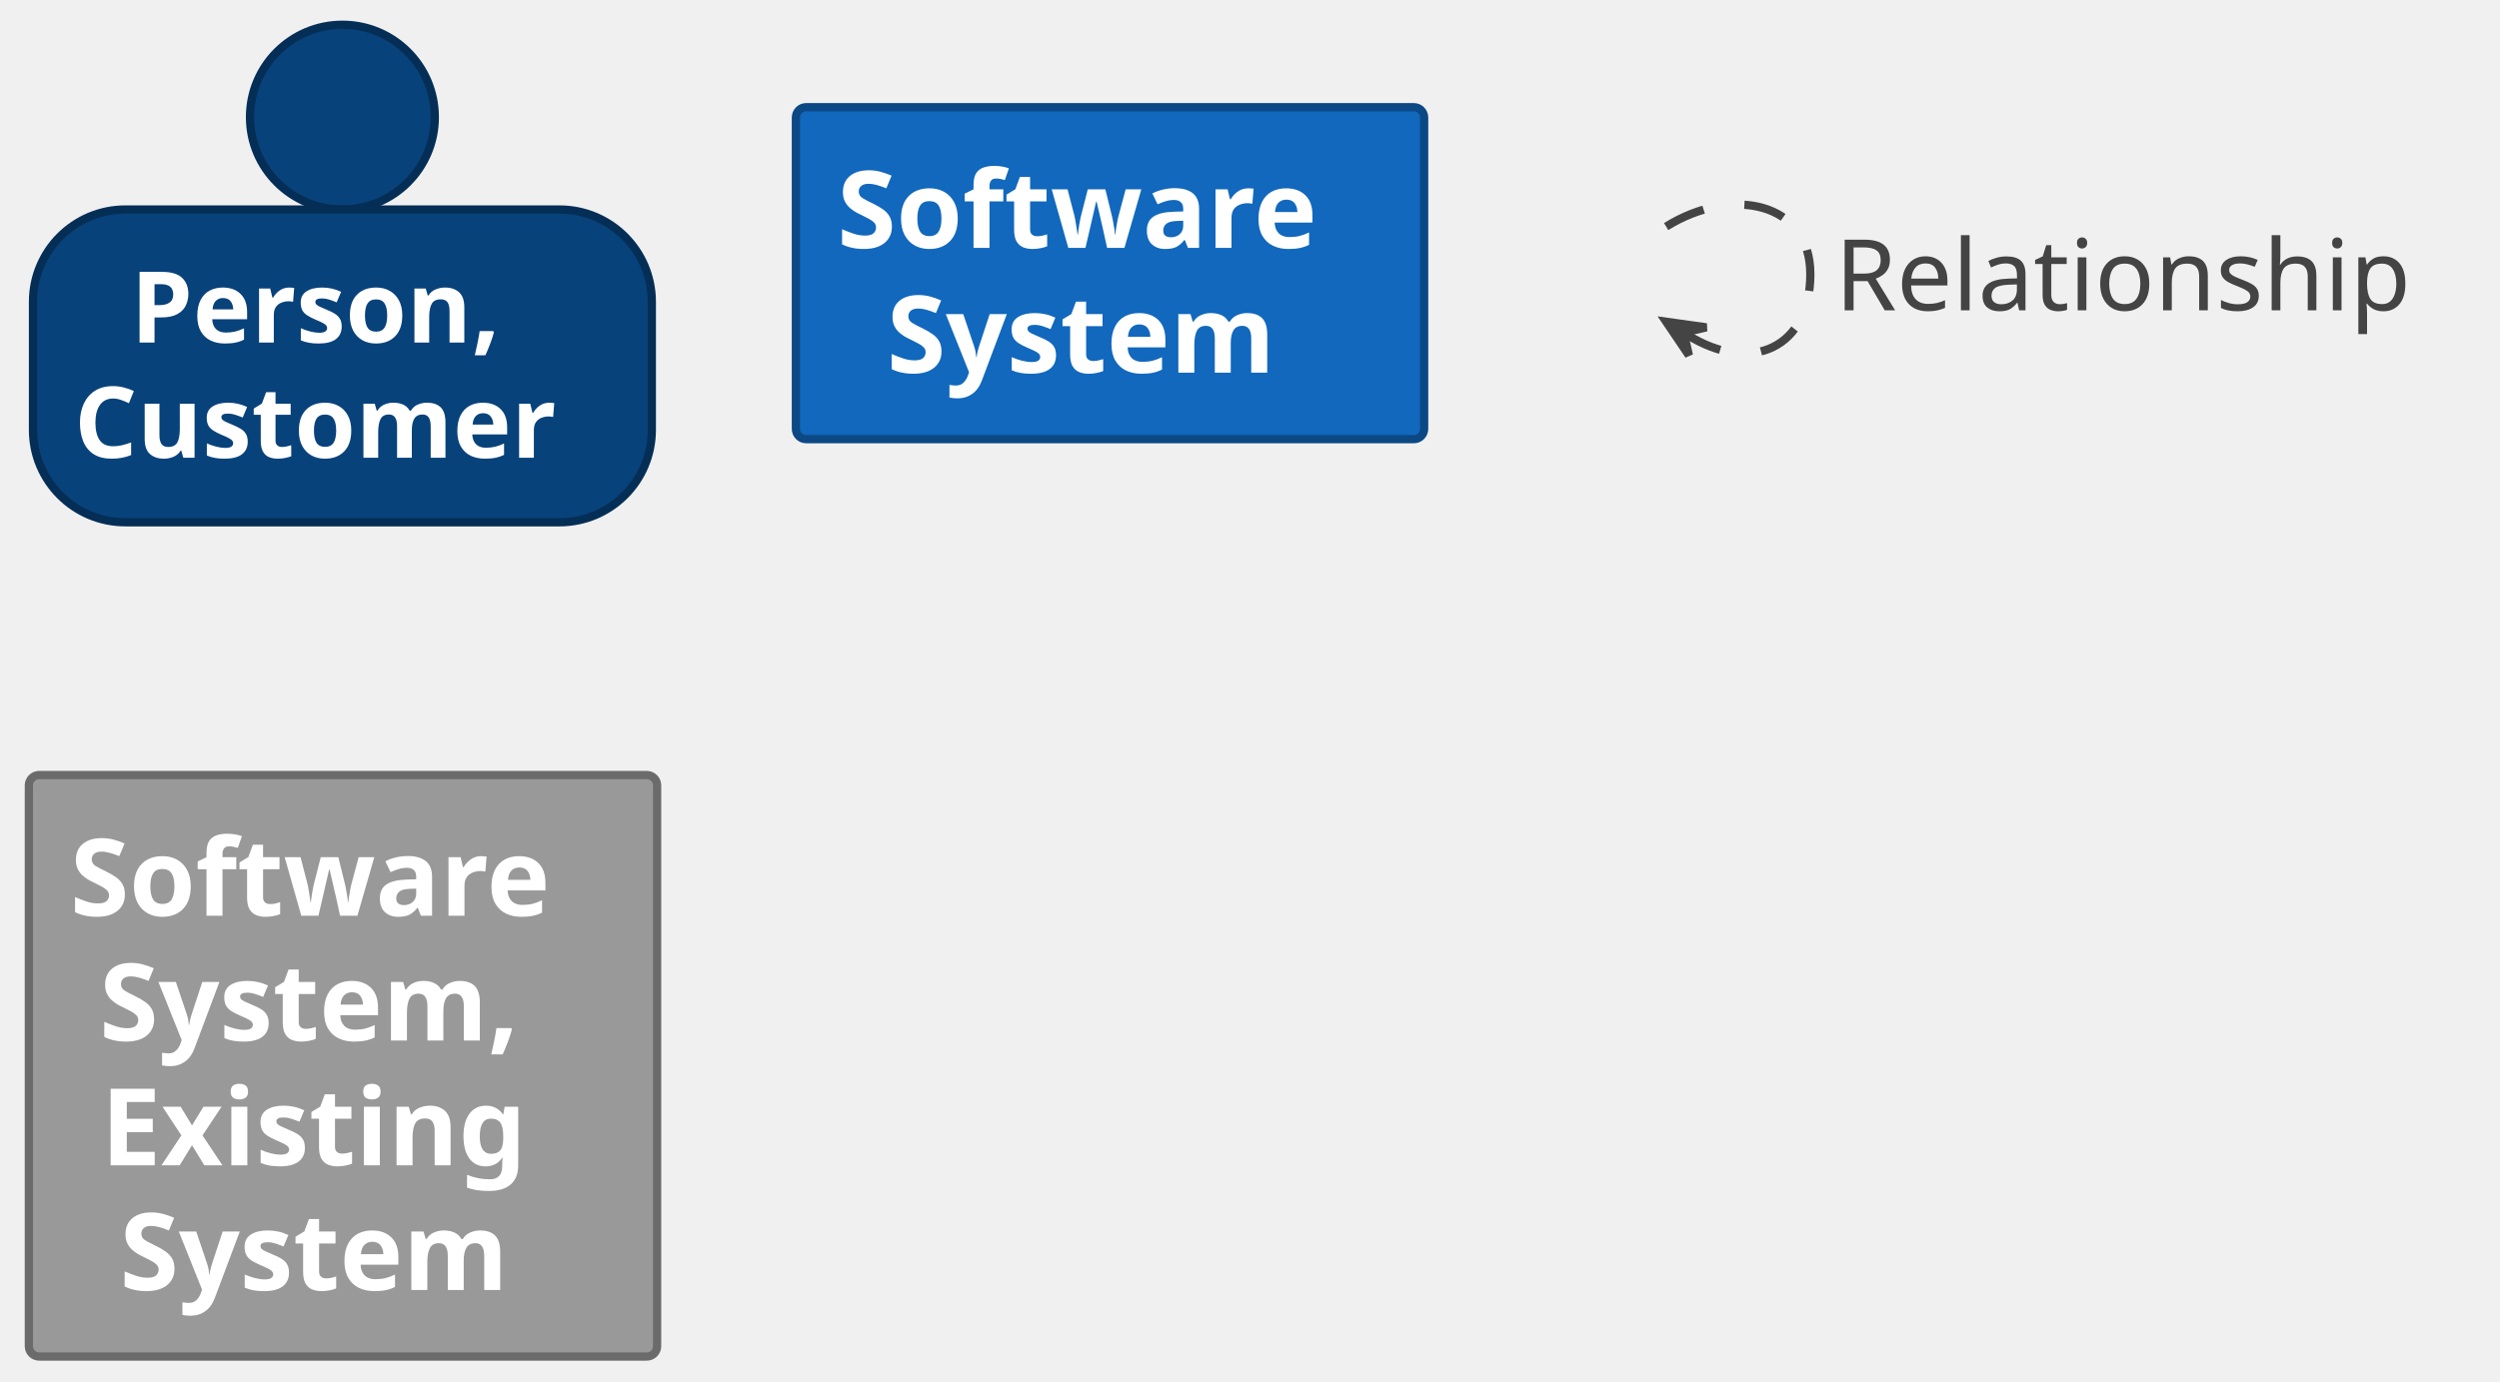
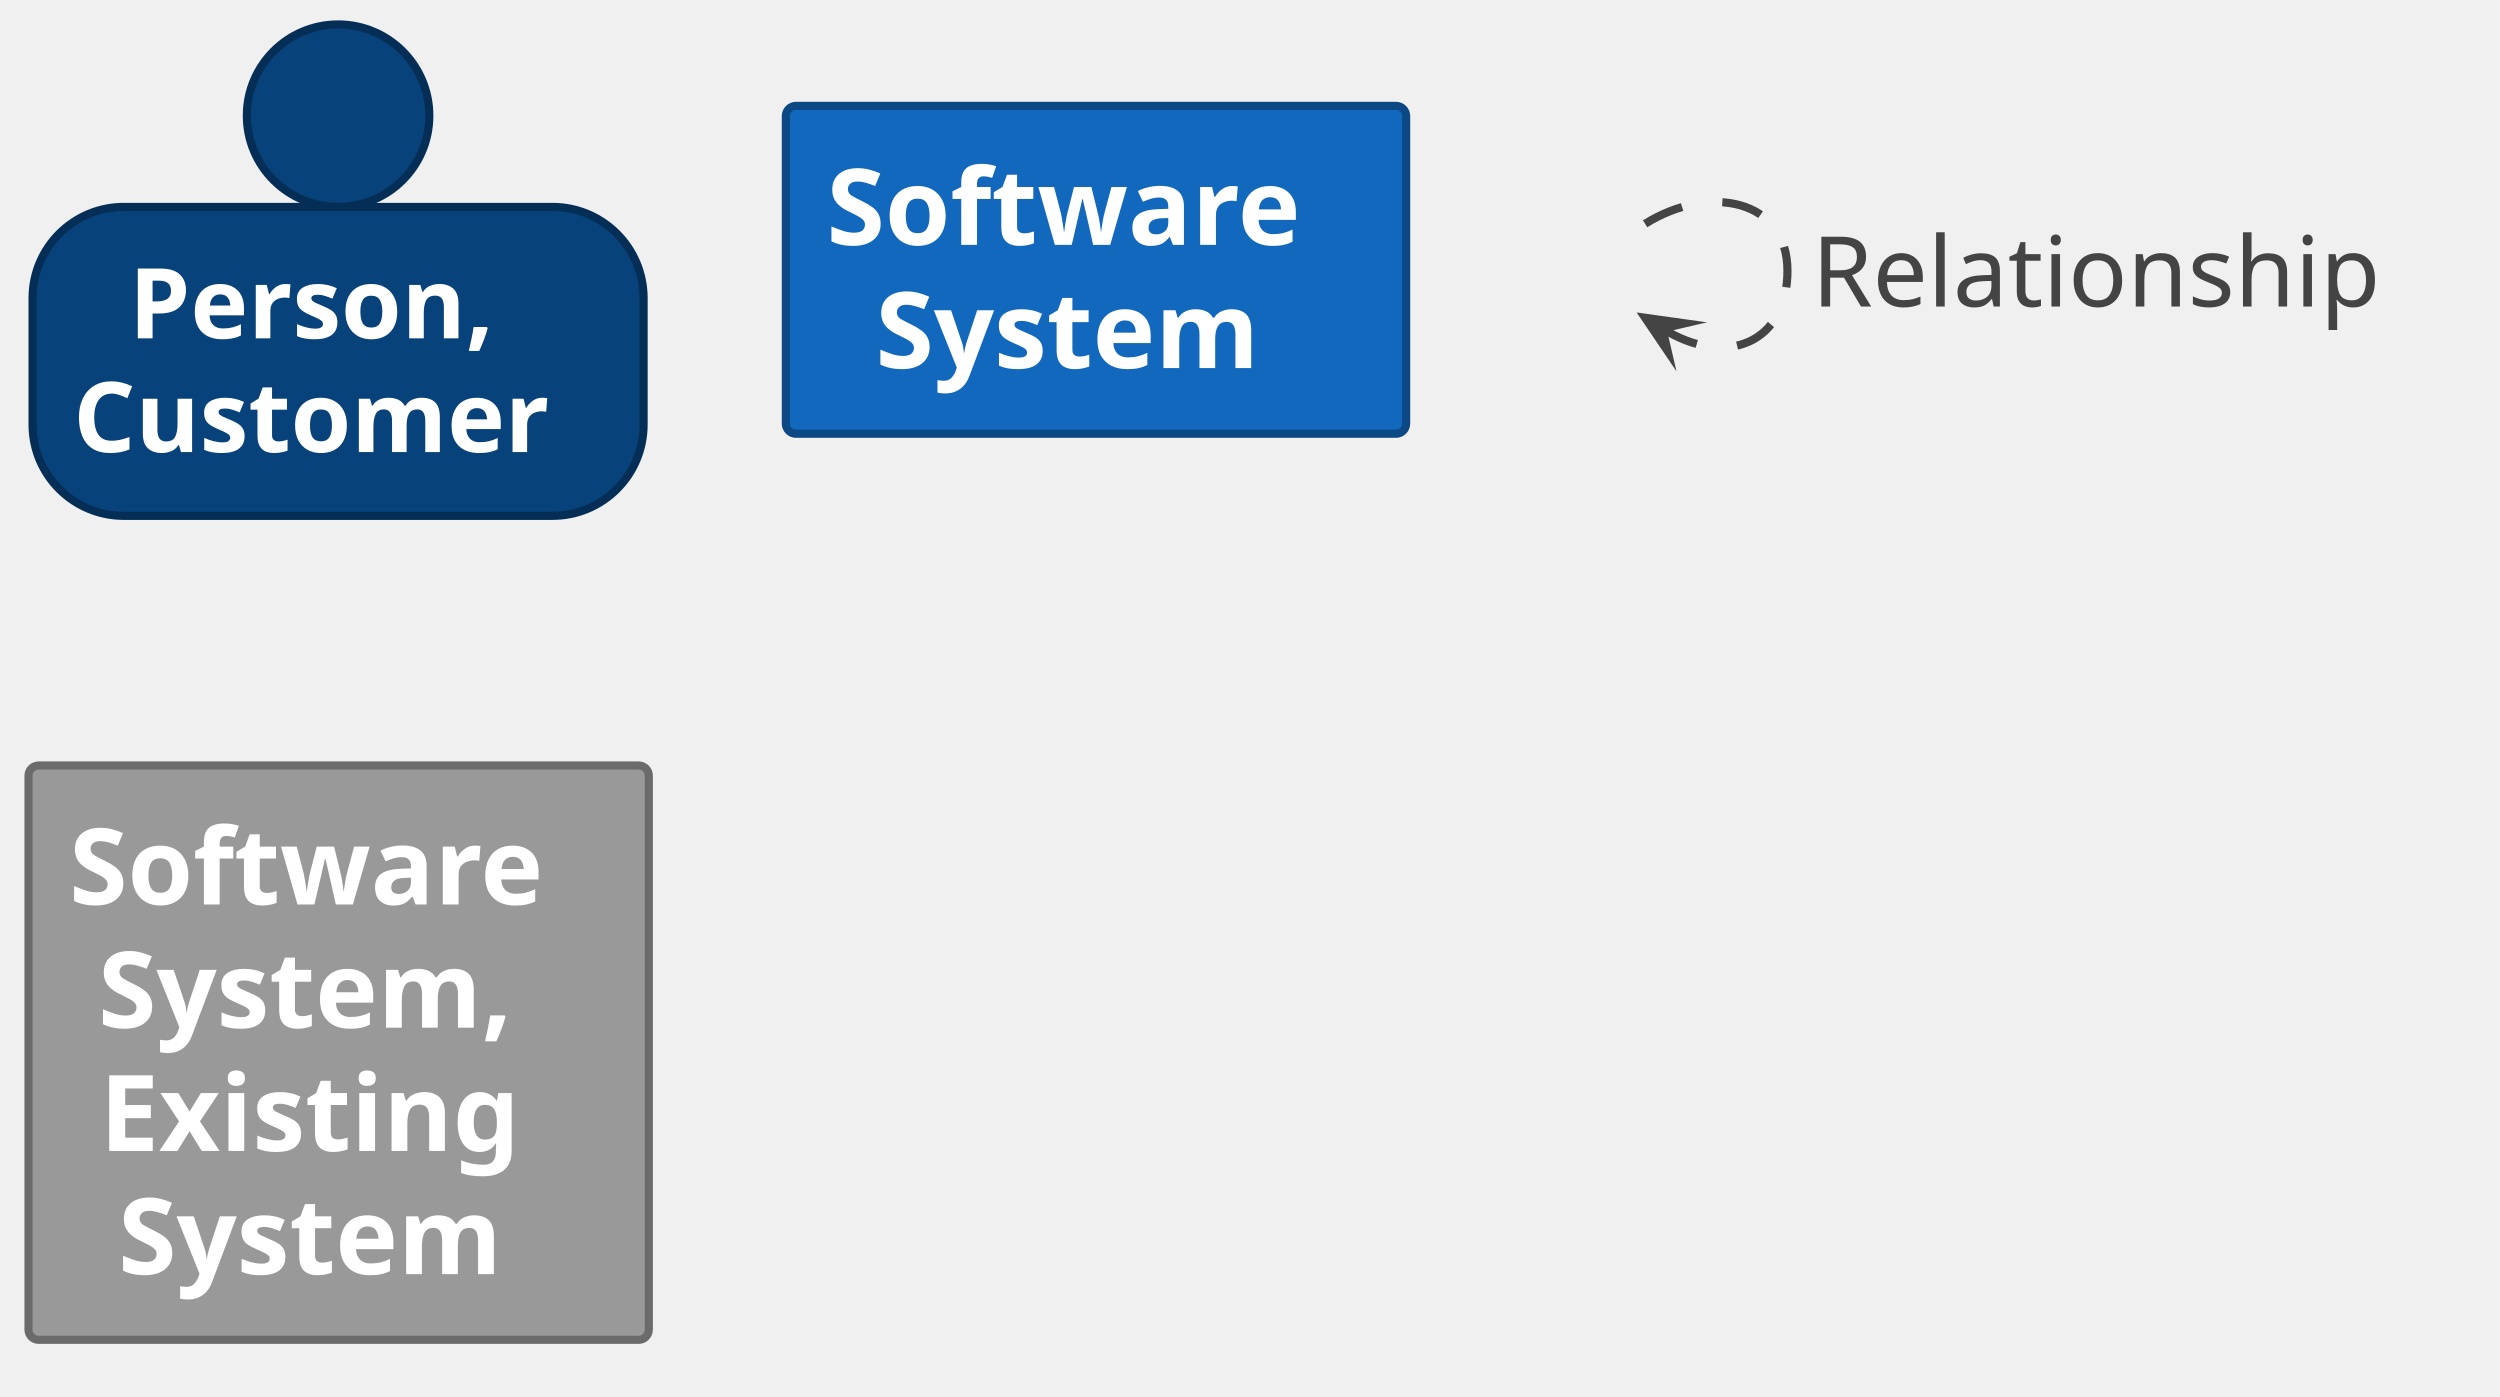
- <svg xmlns="http://www.w3.org/2000/svg" contentStyleType="text/css" data-diagram-type="DESCRIPTION" height="335px" preserveAspectRatio="none" style="width:606px;height:335px;background:#FFFFFF;" version="1.1" viewBox="0 0 606 335" width="606px" zoomAndPan="magnify">
+ <svg xmlns="http://www.w3.org/2000/svg" contentStyleType="text/css" data-diagram-type="DESCRIPTION" height="343px" preserveAspectRatio="none" style="width:614px;height:343px;background:#FFFFFF;" version="1.1" viewBox="0 0 614 343" width="614px" zoomAndPan="magnify">
  <defs />
  <g>
-     <g class="entity" data-qualified-name="..Person. Customer" data-source-line="73" id="ent0002">
+     <g class="entity" data-qualified-name="..Person. Customer" data-source-line="73" id="ent0001">
      <ellipse cx="83.033" cy="28.408" fill="#08427B" rx="22.408" ry="22.408" style="stroke:#052E56;stroke-width:2;" />
      <rect fill="#08427B" height="75.875" rx="22.408" ry="22.408" style="stroke:#052E56;stroke-width:2;" width="150.066" x="8" y="50.817" />
-       <text fill="#FFFFFF" font-family="sans-serif" font-size="24" font-weight="bold" lengthAdjust="spacing" textLength="102.68" x="31.693" y="83.094">Person,</text>
-       <text fill="#FFFFFF" font-family="sans-serif" font-size="24" font-weight="bold" lengthAdjust="spacing" textLength="130.066" x="18" y="111.032">Customer</text>
+       <text fill="#FFFFFF" font-family="sans-serif" font-size="24" font-weight="700" lengthAdjust="spacing" textLength="102.68" x="31.693" y="83.094">Person,</text>
+       <text fill="#FFFFFF" font-family="sans-serif" font-size="24" font-weight="700" lengthAdjust="spacing" textLength="130.066" x="18" y="111.032">Customer</text>
    </g>
-     <g class="entity" data-qualified-name="..Software System" data-source-line="75" id="ent0003">
+     <g class="entity" data-qualified-name="..Software System" data-source-line="75" id="ent0002">
      <rect fill="#1168BD" height="80.531" rx="2.5" ry="2.5" style="stroke:#0B4884;stroke-width:2;" width="152.349" x="193" y="26" />
-       <text fill="#FFFFFF" font-family="sans-serif" font-size="26" font-weight="bold" lengthAdjust="spacing" textLength="132.349" x="203" y="60.134">Software</text>
-       <text fill="#FFFFFF" font-family="sans-serif" font-size="26" font-weight="bold" lengthAdjust="spacing" textLength="108.304" x="215.023" y="90.399">System</text>
+       <text fill="#FFFFFF" font-family="sans-serif" font-size="26" font-weight="700" lengthAdjust="spacing" textLength="132.349" x="203" y="60.134">Software</text>
+       <text fill="#FFFFFF" font-family="sans-serif" font-size="26" font-weight="700" lengthAdjust="spacing" textLength="108.304" x="215.023" y="90.399">System</text>
    </g>
-     <g class="entity" data-qualified-name="..Software System. Existing System" data-source-line="77" id="ent0004">
+     <g class="entity" data-qualified-name="..Software System. Existing System" data-source-line="77" id="ent0003">
      <rect fill="#999999" height="141.062" rx="2.5" ry="2.5" style="stroke:#6B6B6B;stroke-width:2;" width="152.349" x="7" y="188" />
-       <text fill="#FFFFFF" font-family="sans-serif" font-size="26" font-weight="bold" lengthAdjust="spacing" textLength="132.349" x="17" y="222.134">Software</text>
-       <text fill="#FFFFFF" font-family="sans-serif" font-size="26" font-weight="bold" lengthAdjust="spacing" textLength="118.181" x="24.084" y="252.399">System,</text>
-       <text fill="#FFFFFF" font-family="sans-serif" font-size="26" font-weight="bold" lengthAdjust="spacing" textLength="117.381" x="24.484" y="282.665">Existing</text>
-       <text fill="#FFFFFF" font-family="sans-serif" font-size="26" font-weight="bold" lengthAdjust="spacing" textLength="108.304" x="29.023" y="312.931">System</text>
+       <text fill="#FFFFFF" font-family="sans-serif" font-size="26" font-weight="700" lengthAdjust="spacing" textLength="132.349" x="17" y="222.134">Software</text>
+       <text fill="#FFFFFF" font-family="sans-serif" font-size="26" font-weight="700" lengthAdjust="spacing" textLength="118.181" x="24.084" y="252.399">System,</text>
+       <text fill="#FFFFFF" font-family="sans-serif" font-size="26" font-weight="700" lengthAdjust="spacing" textLength="117.381" x="24.484" y="282.665">Existing</text>
+       <text fill="#FFFFFF" font-family="sans-serif" font-size="26" font-weight="700" lengthAdjust="spacing" textLength="108.304" x="29.023" y="312.931">System</text>
    </g>
-     <g class="entity" data-qualified-name="1" data-source-line="79" id="ent0005">
+     <g class="entity" data-qualified-name="1" data-source-line="79" id="ent0004">
      <rect fill="none" height="36.297" rx="2.5" ry="2.5" style="stroke:none;stroke-width:0.5;" width="24.45" x="380" y="48.5" />
    </g>
-     <g class="link" data-entity-1="ent0005" data-entity-2="ent0005" data-link-type="dependency" data-source-line="80" id="lnk6">
-       <path d="M404.04,54.96 C419.88,45.08 439,48.92 439,66.5 C439,84.08 424.971,91.095 409.131,81.215" fill="none" id="1-to-1" style="stroke:#444444;stroke-width:2;stroke-dasharray:10,10;" />
-       <polygon fill="#444444" points="404.04,78.04,409.559,86.197,408.282,80.686,413.793,79.409,404.04,78.04" style="stroke:#444444;stroke-width:2;" />
+     <g class="link" data-entity-1="ent0004" data-entity-2="ent0004" data-link-type="dependency" data-source-line="80" id="lnk5">
+       <path d="M404.04,54.96 C419.88,45.08 439,48.92 439,66.5 C439,84.08 424.122,90.566 408.282,80.686" fill="none" id="1-to-1" style="stroke:#444444;stroke-width:2;stroke-dasharray:10,10;" />
+       <polygon fill="#444444" points="404.04,78.04,409.559,86.197,408.282,80.686,413.793,79.409,404.04,78.04" style="stroke:#444444;stroke-width:2;stroke-linejoin:miter;stroke-miterlimit:10;" />
      <text fill="#444444" font-family="sans-serif" font-size="24" lengthAdjust="spacing" textLength="148.406" x="445" y="75.277">Relationship</text>
    </g>
  </g>
</svg>
